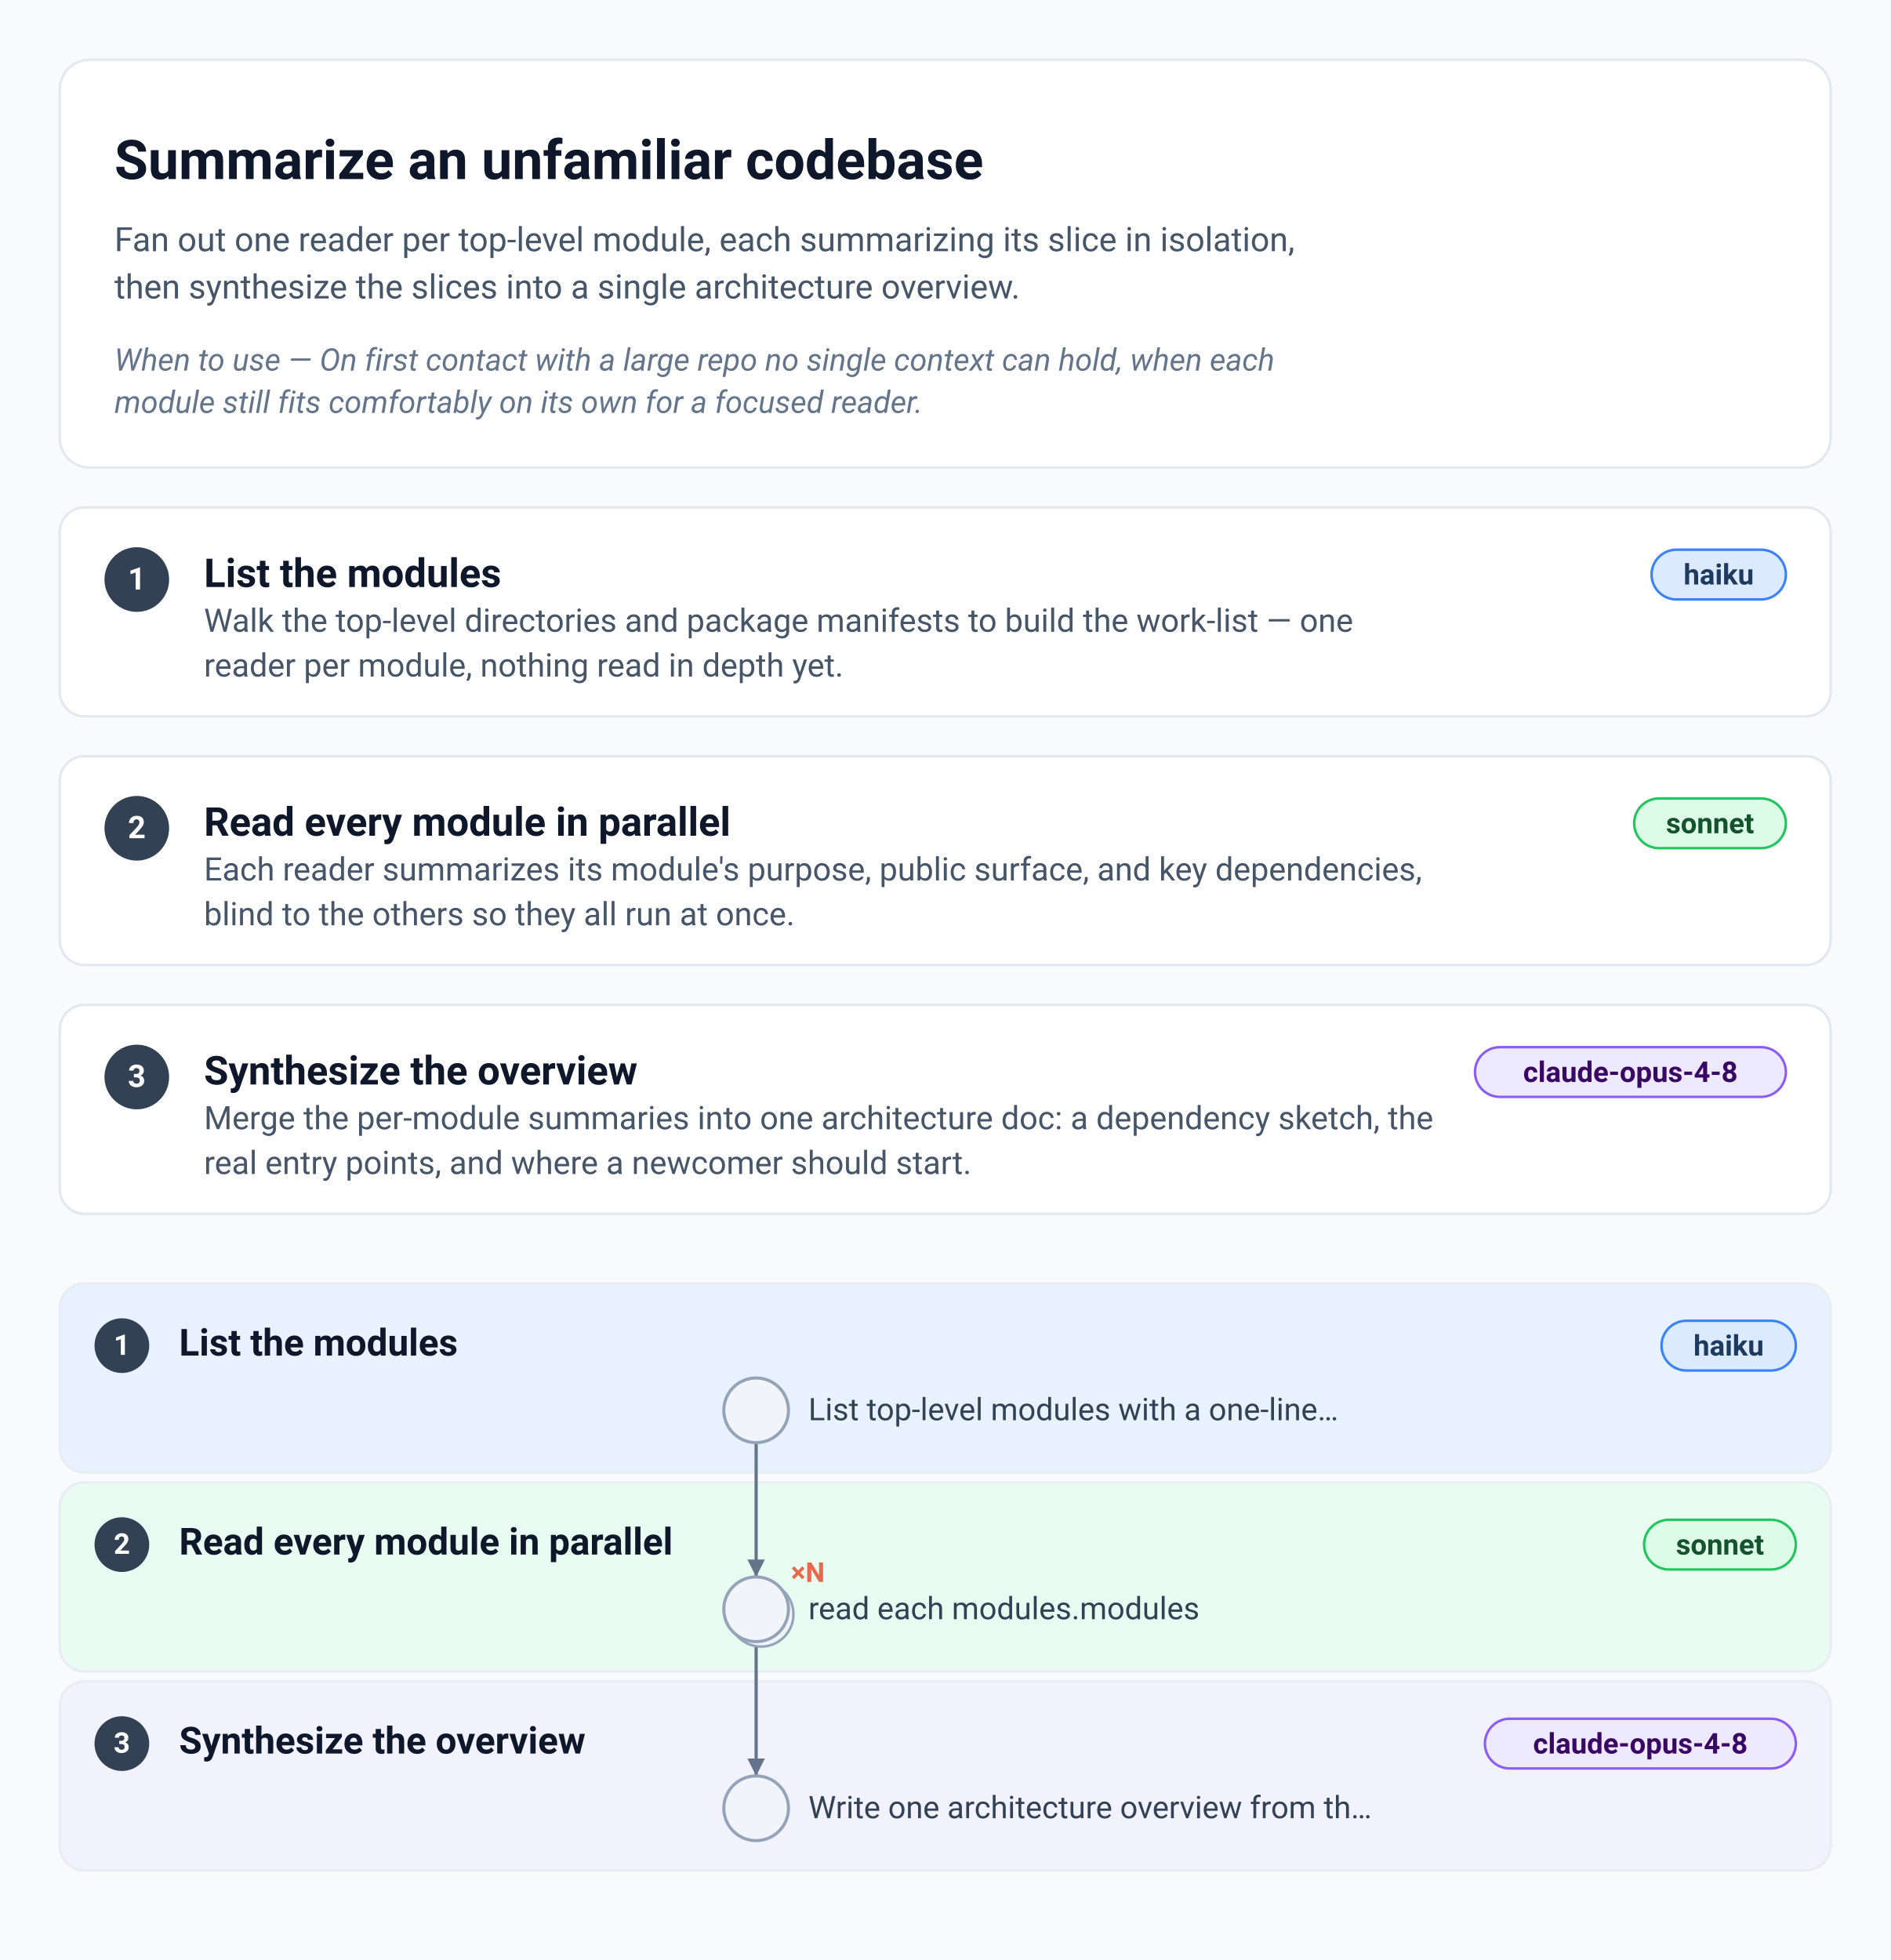
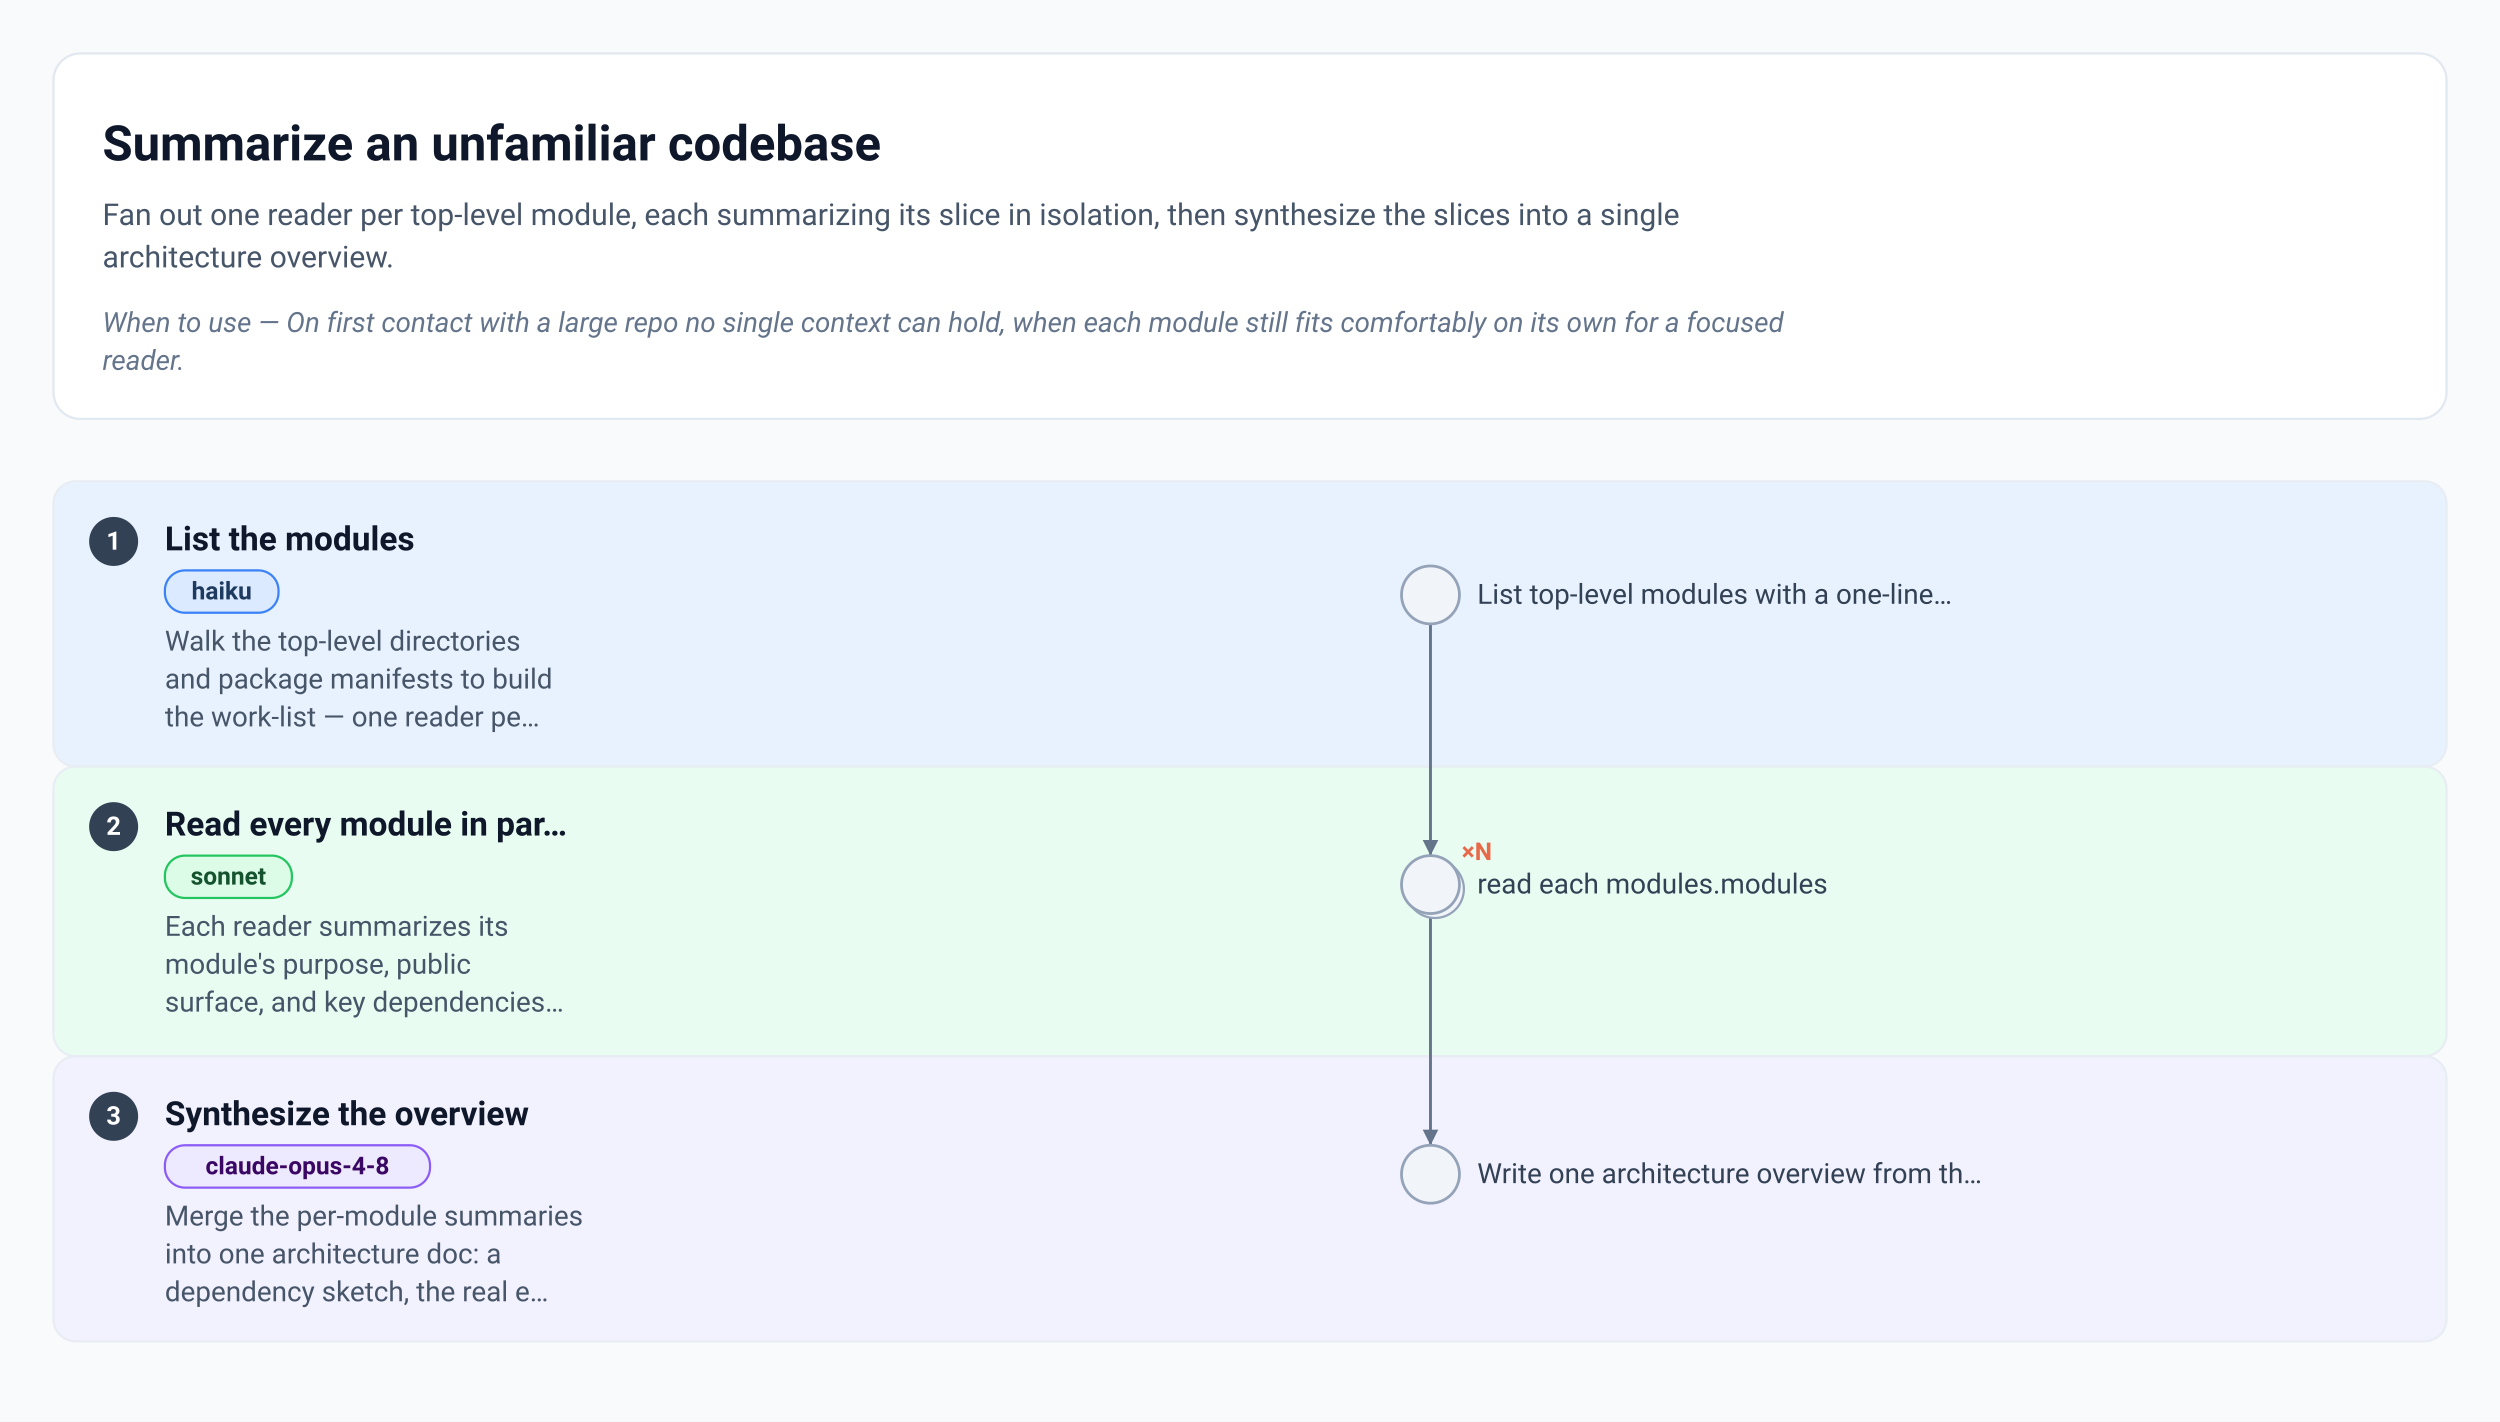
- <svg xmlns="http://www.w3.org/2000/svg" width="760" height="788" viewBox="0 0 760 788" font-family="-apple-system, BlinkMacSystemFont, 'Segoe UI', Roboto, Helvetica, Arial, sans-serif">
-   <rect width="760" height="788" fill="#f8fafc" />
+ <svg xmlns="http://www.w3.org/2000/svg" width="1122" height="638" viewBox="0 0 1122 638" font-family="-apple-system, BlinkMacSystemFont, 'Segoe UI', Roboto, Helvetica, Arial, sans-serif">
+   <rect width="1122" height="638" fill="#f8fafc" />
  <g transform="translate(0 24)">
    <g class="header-card">
-       <rect x="24" y="0" width="712" height="164" rx="12" fill="#ffffff" stroke="#e2e8f0" stroke-width="1" />
+       <rect x="24" y="0" width="1074" height="164" rx="12" fill="#ffffff" stroke="#e2e8f0" stroke-width="1" />
      <text x="46" y="48" font-size="22" fill="#0f172a" font-weight="700">Summarize an unfamiliar codebase</text>
-       <text x="46" y="77" font-size="13.5" fill="#475569">Fan out one reader per top-level module, each summarizing its slice in isolation,</text>
-       <text x="46" y="96" font-size="13.5" fill="#475569">then synthesize the slices into a single architecture overview.</text>
-       <text x="46" y="125" font-size="12.5" fill="#64748b" font-style="italic">When to use — On first contact with a large repo no single context can hold, when each</text>
-       <text x="46" y="142" font-size="12.5" fill="#64748b" font-style="italic">module still fits comfortably on its own for a focused reader.</text>
+       <text x="46" y="77" font-size="13.5" fill="#475569">Fan out one reader per top-level module, each summarizing its slice in isolation, then synthesize the slices into a single</text>
+       <text x="46" y="96" font-size="13.5" fill="#475569">architecture overview.</text>
+       <text x="46" y="125" font-size="12.5" fill="#64748b" font-style="italic">When to use — On first contact with a large repo no single context can hold, when each module still fits comfortably on its own for a focused</text>
+       <text x="46" y="142" font-size="12.5" fill="#64748b" font-style="italic">reader.</text>
    </g>
  </g>
  <g transform="translate(0 204)">
-     <g class="phase-card">
-       <rect x="24" y="0" width="712" height="84" rx="10" fill="#ffffff" stroke="#e2e8f0" stroke-width="1" />
-       <circle cx="55" cy="29" r="13" fill="#334155" />
-       <text x="55" y="33" font-size="12.5" fill="#ffffff" font-weight="700" text-anchor="middle">1</text>
-       <text x="82" y="32" font-size="16" fill="#0f172a" font-weight="700">List the modules</text>
-       <rect x="664" y="17" width="54" height="20" rx="10" fill="#dbeafe" stroke="#3b82f6" stroke-width="1" />
-       <text x="691" y="31" font-size="11.5" fill="#1e3a5f" font-weight="600" text-anchor="middle">haiku</text>
-       <text x="82" y="50" font-size="13" fill="#475569">Walk the top-level directories and package manifests to build the work-list — one</text>
-       <text x="82" y="68" font-size="13" fill="#475569">reader per module, nothing read in depth yet.</text>
+     <rect class="swimlane" x="24" y="12" width="1074" height="128" rx="10" fill="#dbeafe" fill-opacity="0.55" stroke="#e8edf3" stroke-width="1" />
+     <rect class="swimlane" x="24" y="140" width="1074" height="130" rx="10" fill="#dcfce7" fill-opacity="0.55" stroke="#e8edf3" stroke-width="1" />
+     <rect class="swimlane" x="24" y="270" width="1074" height="128" rx="10" fill="#ede9fe" fill-opacity="0.55" stroke="#e8edf3" stroke-width="1" />
+     <g transform="translate(0 12)">
+       <g class="lane-label">
+         <circle cx="51" cy="27" r="11" fill="#334155" />
+         <text x="51" y="30.7" font-size="11.5" fill="#ffffff" font-weight="700" text-anchor="middle">1</text>
+         <text x="74" y="31" font-size="15" fill="#0f172a" font-weight="700">List the modules</text>
+         <rect x="74" y="40" width="51" height="19" rx="9" fill="#dbeafe" stroke="#3b82f6" stroke-width="1" />
+         <text x="99.5" y="53" font-size="11" fill="#1e3a5f" font-weight="600" text-anchor="middle">haiku</text>
+         <text x="74" y="76" font-size="12.5" fill="#475569">Walk the top-level directories</text>
+         <text x="74" y="93" font-size="12.5" fill="#475569">and package manifests to build</text>
+         <text x="74" y="110" font-size="12.5" fill="#475569">the work-list — one reader pe…</text>
+       </g>
    </g>
-   </g>
-   <g transform="translate(0 304)">
-     <g class="phase-card">
-       <rect x="24" y="0" width="712" height="84" rx="10" fill="#ffffff" stroke="#e2e8f0" stroke-width="1" />
-       <circle cx="55" cy="29" r="13" fill="#334155" />
-       <text x="55" y="33" font-size="12.5" fill="#ffffff" font-weight="700" text-anchor="middle">2</text>
-       <text x="82" y="32" font-size="16" fill="#0f172a" font-weight="700">Read every module in parallel</text>
-       <rect x="657" y="17" width="61" height="20" rx="10" fill="#dcfce7" stroke="#22c55e" stroke-width="1" />
-       <text x="687.5" y="31" font-size="11.5" fill="#14532d" font-weight="600" text-anchor="middle">sonnet</text>
-       <text x="82" y="50" font-size="13" fill="#475569">Each reader summarizes its module's purpose, public surface, and key dependencies,</text>
-       <text x="82" y="68" font-size="13" fill="#475569">blind to the others so they all run at once.</text>
+     <g transform="translate(0 140)">
+       <g class="lane-label">
+         <circle cx="51" cy="27" r="11" fill="#334155" />
+         <text x="51" y="30.7" font-size="11.5" fill="#ffffff" font-weight="700" text-anchor="middle">2</text>
+         <text x="74" y="31" font-size="15" fill="#0f172a" font-weight="700">Read every module in par…</text>
+         <rect x="74" y="40" width="57" height="19" rx="9" fill="#dcfce7" stroke="#22c55e" stroke-width="1" />
+         <text x="102.5" y="53" font-size="11" fill="#14532d" font-weight="600" text-anchor="middle">sonnet</text>
+         <text x="74" y="76" font-size="12.5" fill="#475569">Each reader summarizes its</text>
+         <text x="74" y="93" font-size="12.5" fill="#475569">module's purpose, public</text>
+         <text x="74" y="110" font-size="12.5" fill="#475569">surface, and key dependencies…</text>
+       </g>
    </g>
-   </g>
-   <g transform="translate(0 404)">
-     <g class="phase-card">
-       <rect x="24" y="0" width="712" height="84" rx="10" fill="#ffffff" stroke="#e2e8f0" stroke-width="1" />
-       <circle cx="55" cy="29" r="13" fill="#334155" />
-       <text x="55" y="33" font-size="12.5" fill="#ffffff" font-weight="700" text-anchor="middle">3</text>
-       <text x="82" y="32" font-size="16" fill="#0f172a" font-weight="700">Synthesize the overview</text>
-       <rect x="593" y="17" width="125" height="20" rx="10" fill="#ede9fe" stroke="#8b5cf6" stroke-width="1" />
-       <text x="655.5" y="31" font-size="11.5" fill="#3b0764" font-weight="600" text-anchor="middle">claude-opus-4-8</text>
-       <text x="82" y="50" font-size="13" fill="#475569">Merge the per-module summaries into one architecture doc: a dependency sketch, the</text>
-       <text x="82" y="68" font-size="13" fill="#475569">real entry points, and where a newcomer should start.</text>
+     <g transform="translate(0 270)">
+       <g class="lane-label">
+         <circle cx="51" cy="27" r="11" fill="#334155" />
+         <text x="51" y="30.7" font-size="11.5" fill="#ffffff" font-weight="700" text-anchor="middle">3</text>
+         <text x="74" y="31" font-size="15" fill="#0f172a" font-weight="700">Synthesize the overview</text>
+         <rect x="74" y="40" width="119" height="19" rx="9" fill="#ede9fe" stroke="#8b5cf6" stroke-width="1" />
+         <text x="133.5" y="53" font-size="11" fill="#3b0764" font-weight="600" text-anchor="middle">claude-opus-4-8</text>
+         <text x="74" y="76" font-size="12.5" fill="#475569">Merge the per-module summaries</text>
+         <text x="74" y="93" font-size="12.5" fill="#475569">into one architecture doc: a</text>
+         <text x="74" y="110" font-size="12.5" fill="#475569">dependency sketch, the real e…</text>
+       </g>
    </g>
-   </g>
-   <g class="topology" transform="translate(0 504)">
-     <rect class="swimlane" x="24" y="12" width="712" height="76" rx="10" fill="#dbeafe" fill-opacity="0.55" stroke="#e8edf3" stroke-width="1" />
-     <rect class="swimlane" x="24" y="92" width="712" height="76" rx="10" fill="#dcfce7" fill-opacity="0.55" stroke="#e8edf3" stroke-width="1" />
-     <rect class="swimlane" x="24" y="172" width="712" height="76" rx="10" fill="#ede9fe" fill-opacity="0.55" stroke="#e8edf3" stroke-width="1" />
-     <g class="edge">
-       <path d="M 304 76 L 304 130" fill="none" stroke="#64748b" stroke-width="1.3" />
-       <polygon points="304,130 300.5,123 307.5,123" fill="#64748b" />
-     </g>
-     <g class="edge">
-       <path d="M 304 156 L 304 210" fill="none" stroke="#64748b" stroke-width="1.3" />
-       <polygon points="304,210 300.5,203 307.5,203" fill="#64748b" />
-     </g>
-     <g class="agent-node">
-       <circle cx="304" cy="63" r="13" fill="#f1f5f9" stroke="#94a3b8" stroke-width="1.25" />
-       <text x="325" y="67" font-size="12.5" fill="#334155">List top-level modules with a one-line…</text>
-     </g>
-     <g class="agent-node">
-       <circle cx="306" cy="145" r="13" fill="#f1f5f9" stroke="#94a3b8" stroke-width="1" />
-       <circle cx="304" cy="143" r="13" fill="#f1f5f9" stroke="#94a3b8" stroke-width="1.25" />
-       <text x="325" y="147" font-size="12.5" fill="#334155">read each modules.modules</text>
-       <text x="318" y="132" font-size="11" font-weight="700" fill="#e8694a">×N</text>
-     </g>
-     <g class="agent-node">
-       <circle cx="304" cy="223" r="13" fill="#f1f5f9" stroke="#94a3b8" stroke-width="1.25" />
-       <text x="325" y="227" font-size="12.5" fill="#334155">Write one architecture overview from th…</text>
-     </g>
-     <g class="lane-chrome">
-       <circle cx="49" cy="37" r="11" fill="#334155" />
-       <text x="49" y="40.7" font-size="11.5" fill="#ffffff" font-weight="700" text-anchor="middle">1</text>
-       <text x="72" y="41" font-size="15" fill="#0f172a" font-weight="700">List the modules</text>
-       <rect x="668" y="27" width="54" height="20" rx="10" fill="#dbeafe" stroke="#3b82f6" stroke-width="1" />
-       <text x="695" y="41" font-size="11.5" fill="#1e3a5f" font-weight="600" text-anchor="middle">haiku</text>
-     </g>
-     <g class="lane-chrome">
-       <circle cx="49" cy="117" r="11" fill="#334155" />
-       <text x="49" y="120.7" font-size="11.5" fill="#ffffff" font-weight="700" text-anchor="middle">2</text>
-       <text x="72" y="121" font-size="15" fill="#0f172a" font-weight="700">Read every module in parallel</text>
-       <rect x="661" y="107" width="61" height="20" rx="10" fill="#dcfce7" stroke="#22c55e" stroke-width="1" />
-       <text x="691.5" y="121" font-size="11.5" fill="#14532d" font-weight="600" text-anchor="middle">sonnet</text>
-     </g>
-     <g class="lane-chrome">
-       <circle cx="49" cy="197" r="11" fill="#334155" />
-       <text x="49" y="200.7" font-size="11.5" fill="#ffffff" font-weight="700" text-anchor="middle">3</text>
-       <text x="72" y="201" font-size="15" fill="#0f172a" font-weight="700">Synthesize the overview</text>
-       <rect x="597" y="187" width="125" height="20" rx="10" fill="#ede9fe" stroke="#8b5cf6" stroke-width="1" />
-       <text x="659.5" y="201" font-size="11.5" fill="#3b0764" font-weight="600" text-anchor="middle">claude-opus-4-8</text>
+     <g class="topology" transform="translate(338 0)">
+       <g class="edge">
+         <path d="M 304 76 L 304 180" fill="none" stroke="#64748b" stroke-width="1.3" />
+         <polygon points="304,180 300.5,173 307.5,173" fill="#64748b" />
+       </g>
+       <g class="edge">
+         <path d="M 304 206 L 304 310" fill="none" stroke="#64748b" stroke-width="1.3" />
+         <polygon points="304,310 300.5,303 307.5,303" fill="#64748b" />
+       </g>
+       <g class="agent-node">
+         <circle cx="304" cy="63" r="13" fill="#f1f5f9" stroke="#94a3b8" stroke-width="1.25" />
+         <text x="325" y="67" font-size="12.5" fill="#334155">List top-level modules with a one-line…</text>
+       </g>
+       <g class="agent-node">
+         <circle cx="306" cy="195" r="13" fill="#f1f5f9" stroke="#94a3b8" stroke-width="1" />
+         <circle cx="304" cy="193" r="13" fill="#f1f5f9" stroke="#94a3b8" stroke-width="1.25" />
+         <text x="325" y="197" font-size="12.5" fill="#334155">read each modules.modules</text>
+         <text x="318" y="182" font-size="11" font-weight="700" fill="#e8694a">×N</text>
+       </g>
+       <g class="agent-node">
+         <circle cx="304" cy="323" r="13" fill="#f1f5f9" stroke="#94a3b8" stroke-width="1.25" />
+         <text x="325" y="327" font-size="12.5" fill="#334155">Write one architecture overview from th…</text>
+       </g>
    </g>
  </g>
</svg>
